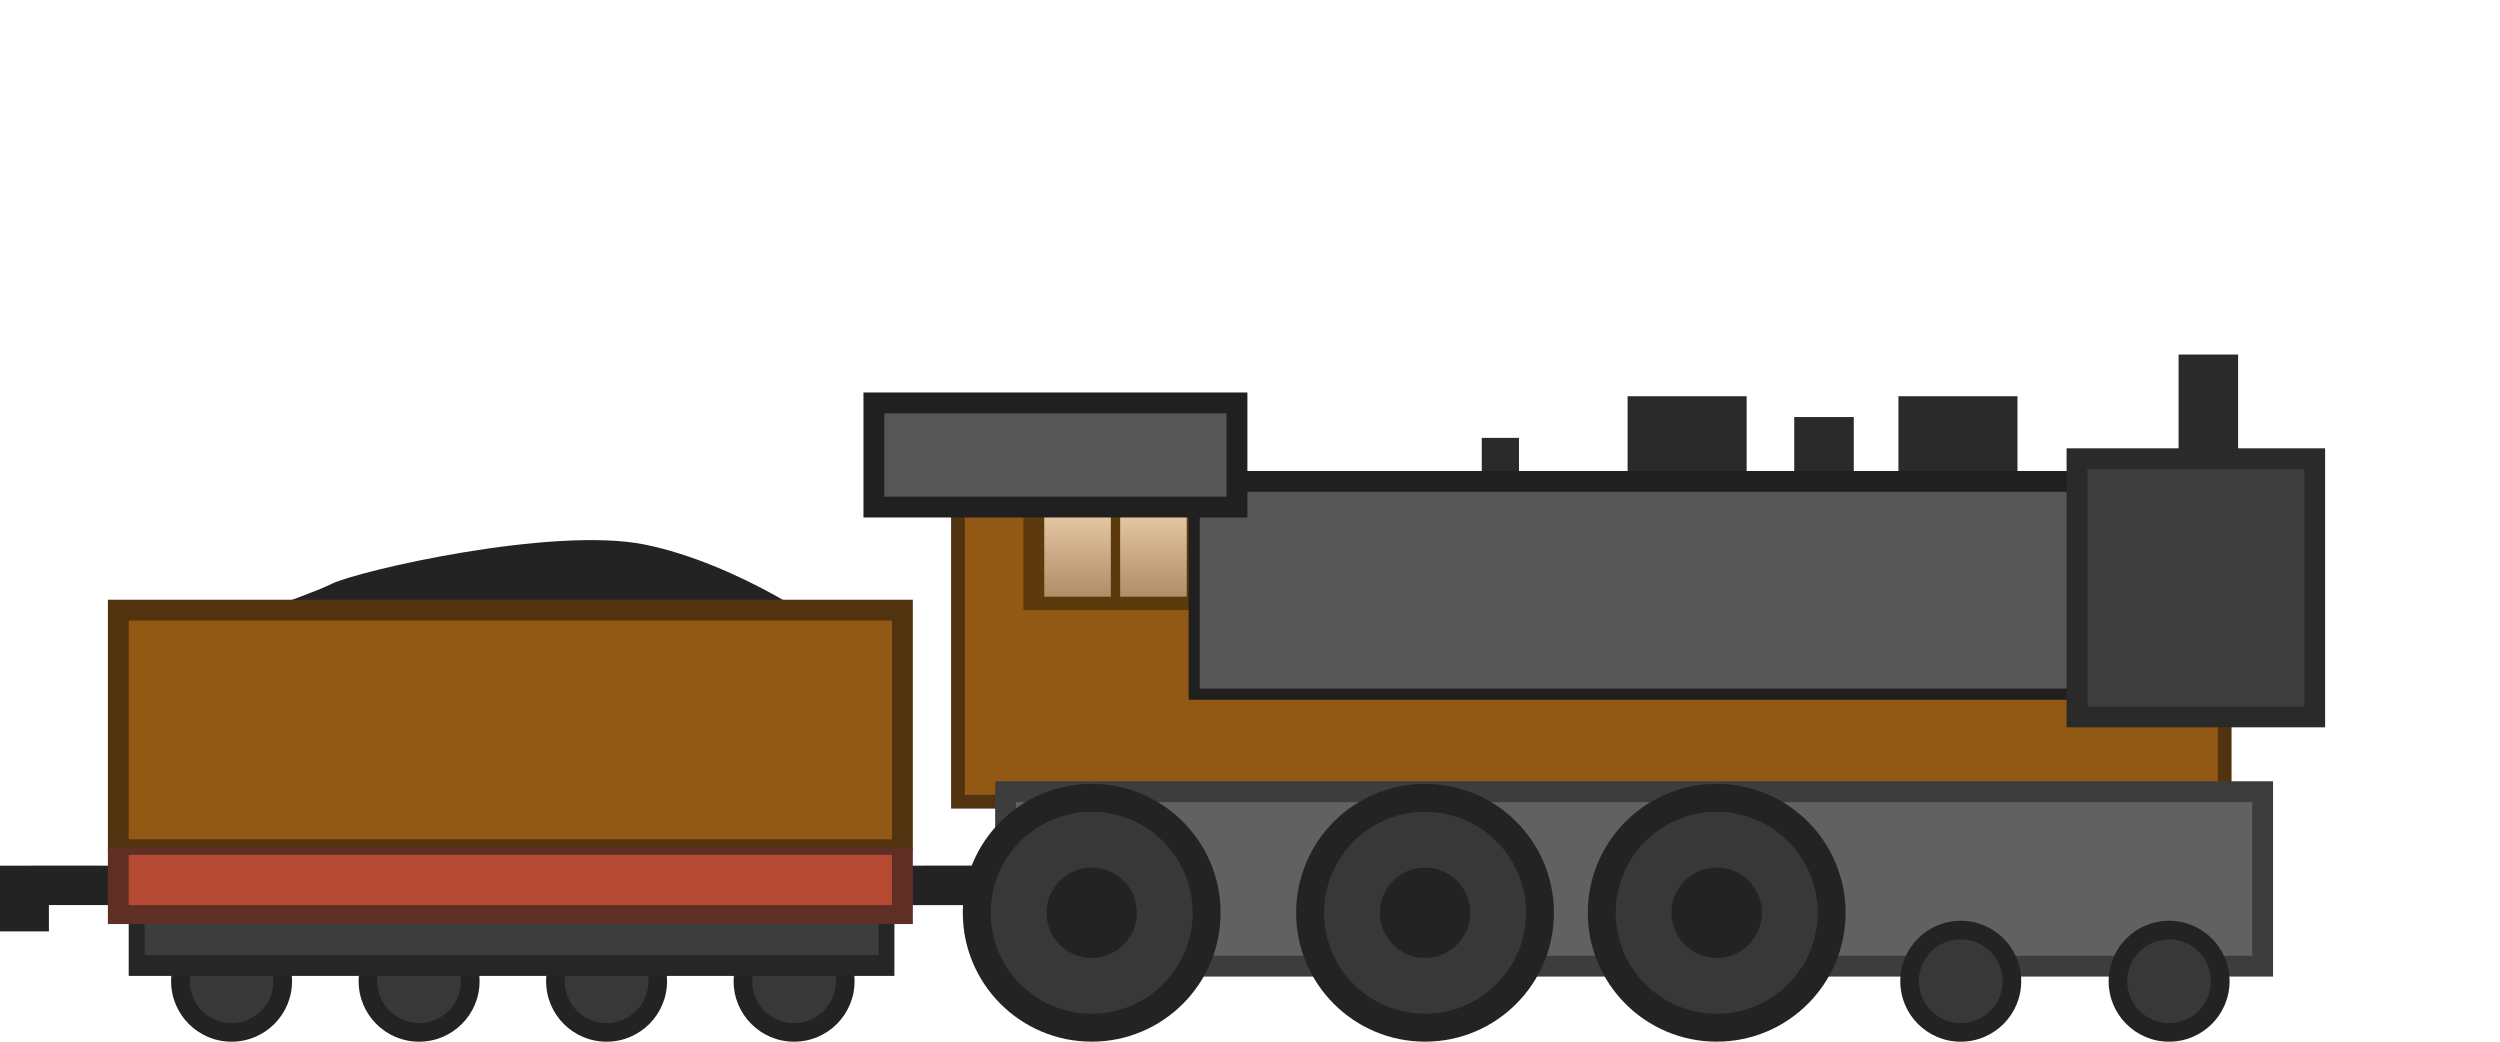
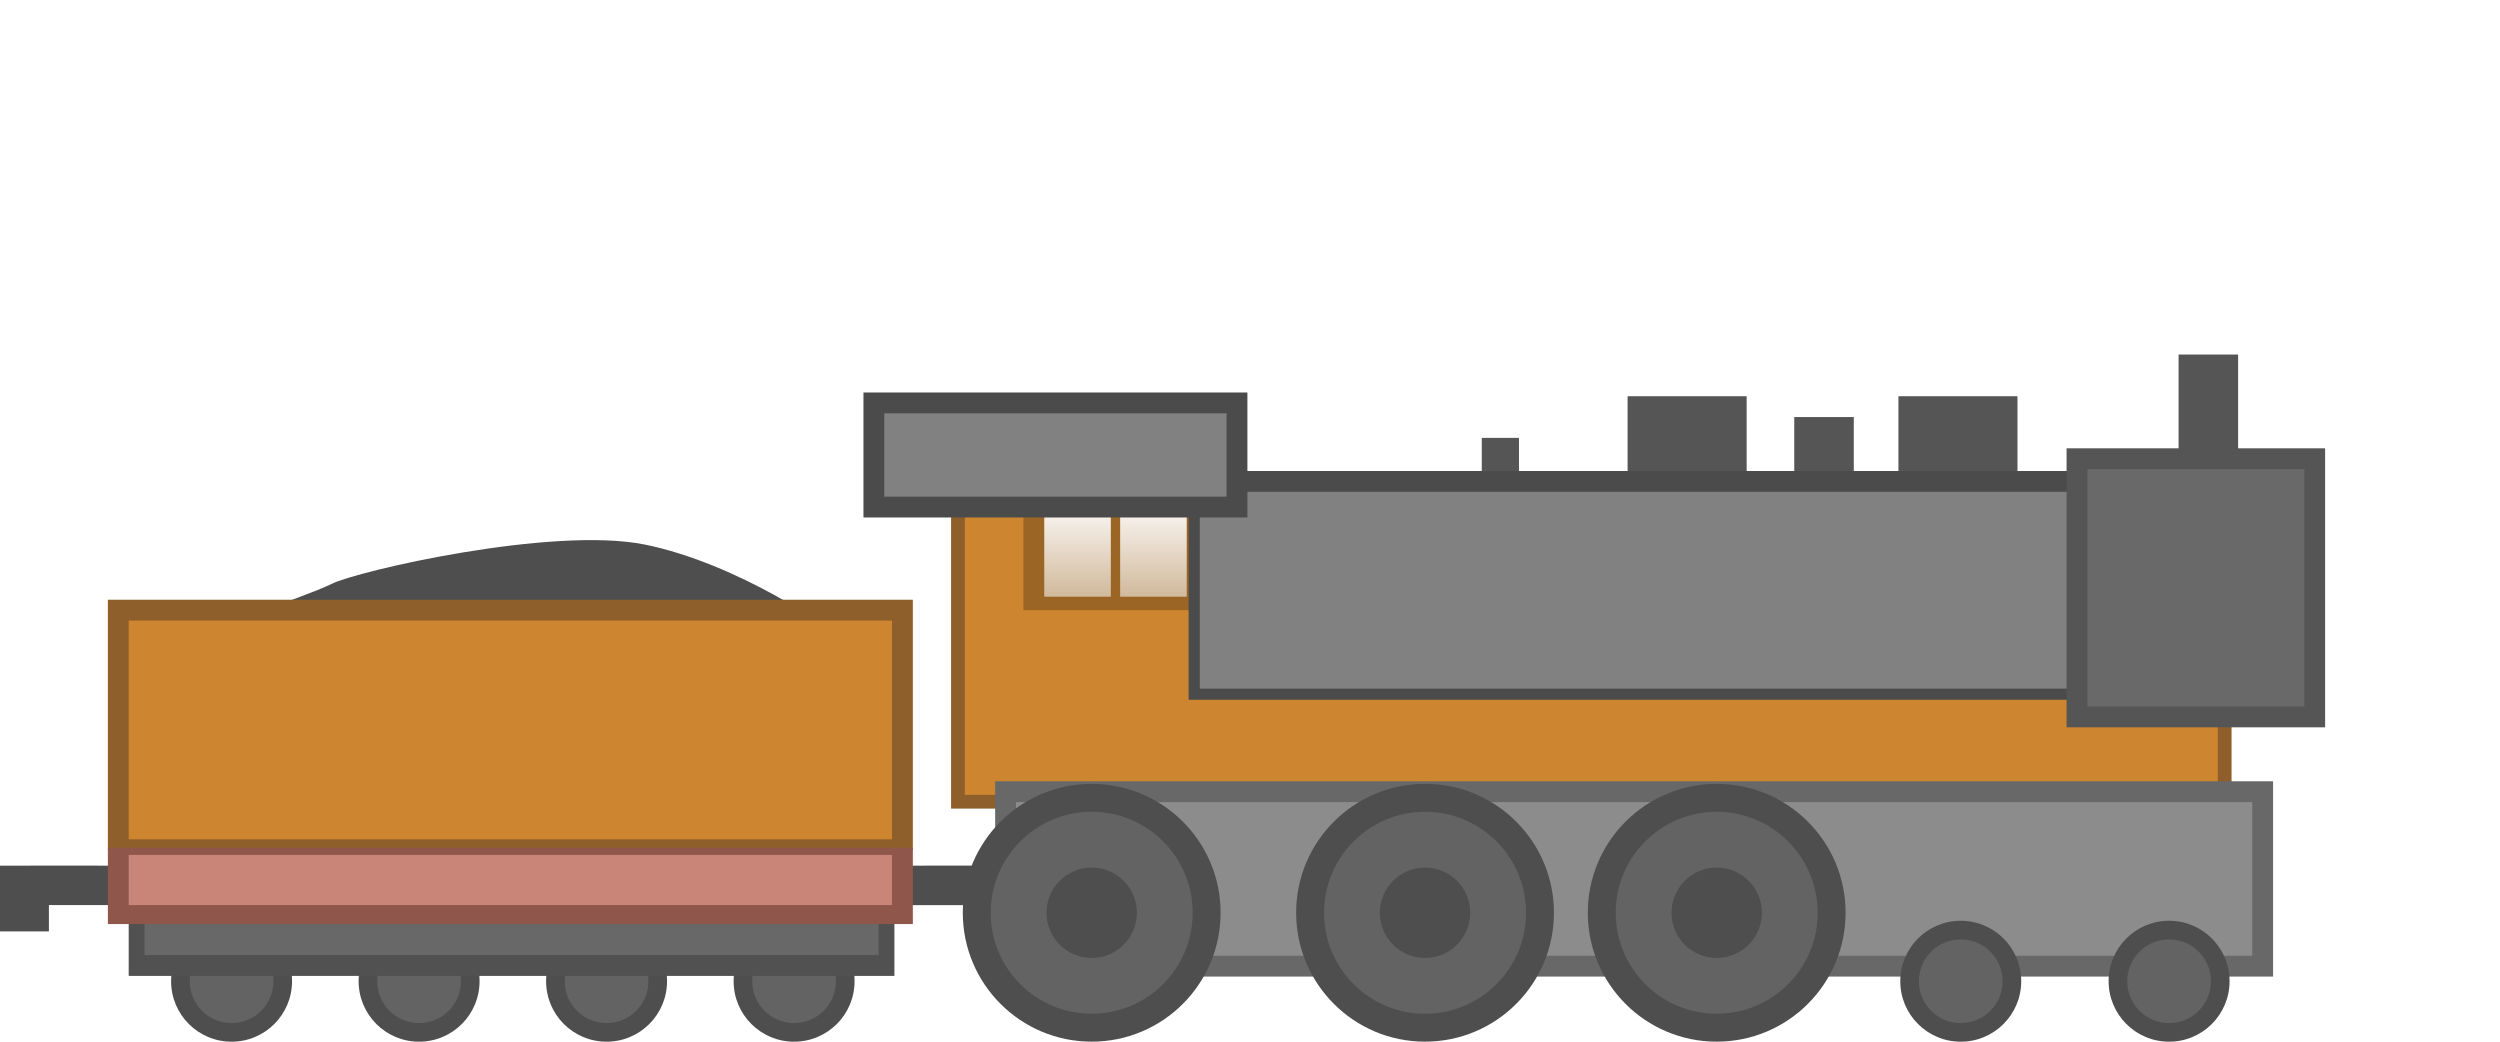
<svg xmlns="http://www.w3.org/2000/svg" xmlns:xlink="http://www.w3.org/1999/xlink" width="240" height="100" viewBox="0 0 63.5 26.458" version="1.1" id="svg8">
  <defs id="defs2">
    <linearGradient id="linearGradient1130">
-       <stop style="stop-color:#f3d5b2;stop-opacity:1;" offset="0" id="stop1126" />
-       <stop style="stop-color:#f3d5b2;stop-opacity:0.459" offset="1" id="stop1128" />
+       <stop id="stop1126" offset="0" style="stop-color:#fefdfd;stop-opacity:1;;opacity:1" />
+       <stop id="stop1128" offset="1" style="stop-color:#fefdfd;stop-opacity:0.459;opacity:1" />
    </linearGradient>
-     <linearGradient xlink:href="#linearGradient1130" id="linearGradient1132" x1="26.6" y1="12.568" x2="26.6" y2="15.639" gradientUnits="userSpaceOnUse" gradientTransform="translate(0.5291666)" />
-     <linearGradient xlink:href="#linearGradient1130" id="linearGradient1132-2" x1="26.6" y1="12.568" x2="26.6" y2="15.639" gradientUnits="userSpaceOnUse" gradientTransform="translate(2.456845)" />
+     <linearGradient gradientTransform="translate(0.5291666)" gradientUnits="userSpaceOnUse" y2="15.639" x2="26.6" y1="12.568" x1="26.6" id="linearGradient1132" xlink:href="#linearGradient1130" />
+     <linearGradient gradientTransform="translate(2.456845)" gradientUnits="userSpaceOnUse" y2="15.639" x2="26.6" y1="12.568" x1="26.6" id="linearGradient1132-2" xlink:href="#linearGradient1130" />
+     <linearGradient gradientTransform="translate(0.5291666)" gradientUnits="userSpaceOnUse" y2="15.639" x2="26.6" y1="12.568" x1="26.6" id="linearGradient1132-450" xlink:href="#linearGradient1130-638" />
+     <linearGradient id="linearGradient1130-638">
+       <stop id="stop870" offset="0" style="stop-color:#ffffff;stop-opacity:1;;opacity:1" />
+       <stop id="stop872" offset="1" style="stop-color:#ffffff;stop-opacity:0.459;opacity:1" />
+     </linearGradient>
+     <linearGradient gradientTransform="translate(2.456845)" gradientUnits="userSpaceOnUse" y2="15.639" x2="26.6" y1="12.568" x1="26.6" id="linearGradient1132-2-490" xlink:href="#linearGradient1130-93" />
+     <linearGradient id="linearGradient1130-93">
+       <stop id="stop876" offset="0" style="stop-color:#ffffff;stop-opacity:1;;opacity:1" />
+       <stop id="stop878" offset="1" style="stop-color:#ffffff;stop-opacity:0.459;opacity:1" />
+     </linearGradient>
  </defs>
  <g id="layer2">
-     <rect style="opacity:1;vector-effect:none;fill:#2a2a2a;fill-opacity:1;stroke:none;stroke-width:0.349;stroke-linecap:butt;stroke-linejoin:miter;stroke-miterlimit:4;stroke-dasharray:none;stroke-dashoffset:0;stroke-opacity:1" id="rect1214" width="3.024" height="3.26" x="41.341" y="10.064" />
-     <rect style="opacity:1;vector-effect:none;fill:#2a2a2a;fill-opacity:1;stroke:none;stroke-width:0.349;stroke-linecap:butt;stroke-linejoin:miter;stroke-miterlimit:4;stroke-dasharray:none;stroke-dashoffset:0;stroke-opacity:1" id="rect1214-2" width="3.024" height="3.26" x="48.22" y="10.064" />
-     <rect style="opacity:1;vector-effect:none;fill:#2a2a2a;fill-opacity:1;stroke:none;stroke-width:0.247;stroke-linecap:butt;stroke-linejoin:miter;stroke-miterlimit:4;stroke-dasharray:none;stroke-dashoffset:0;stroke-opacity:1" id="rect1214-2-2" width="1.512" height="3.26" x="45.574" y="10.593" />
-     <rect style="opacity:1;vector-effect:none;fill:#925915;fill-opacity:1;stroke:#523310;stroke-width:0.349;stroke-linecap:butt;stroke-linejoin:miter;stroke-miterlimit:4;stroke-dasharray:none;stroke-dashoffset:0;stroke-opacity:1" id="rect1112" width="32.175" height="8.174" x="24.332" y="12.19" ry="0" />
-     <rect style="opacity:1;vector-effect:none;fill:#2a2a2a;fill-opacity:1;stroke:none;stroke-width:0.195;stroke-linecap:butt;stroke-linejoin:miter;stroke-miterlimit:4;stroke-dasharray:none;stroke-dashoffset:0;stroke-opacity:1" id="rect1214-2-2-8" width="0.945" height="3.26" x="37.637" y="11.122" />
-     <rect style="opacity:1;vector-effect:none;fill:#3d3d3d;fill-opacity:1;stroke:none;stroke-width:0.349;stroke-linecap:butt;stroke-linejoin:miter;stroke-miterlimit:4;stroke-dasharray:none;stroke-dashoffset:0;stroke-opacity:1" id="rect1194" width="32.459" height="4.961" x="25.277" y="19.844" />
-     <path style="opacity:1;vector-effect:none;fill:#616161;fill-opacity:1;stroke:none;stroke-width:0.349;stroke-linecap:butt;stroke-linejoin:miter;stroke-miterlimit:4;stroke-dasharray:none;stroke-dashoffset:0;stroke-opacity:1" d="M 25.806,20.373 H 57.207 V 24.276 H 25.806 Z" id="rect1194-9" />
-     <path style="opacity:1;vector-effect:none;fill:#232323;fill-opacity:1;stroke:none;stroke-width:0.349;stroke-linecap:butt;stroke-linejoin:miter;stroke-miterlimit:4;stroke-dasharray:none;stroke-dashoffset:0;stroke-opacity:1" d="m 0,21.988 -0.047,1.669 H 1.242 v -0.668 h 2.026 V 21.988 c -1.109,-0.006 -2.165,0 -3.269,0 z" id="rect857" />
-     <path style="fill:#232323;stroke:none;stroke-width:0.265px;stroke-linecap:butt;stroke-linejoin:miter;stroke-opacity:1;fill-opacity:1" d="m 4.744,16.168 c 0,0 3.007,-1.002 3.675,-1.336 0.668,-0.334 5.613,-1.47 7.951,-1.002 2.339,0.468 4.944,2.205 4.944,2.472 0,0.267 -16.571,-0.134 -16.571,-0.134 z" id="path855" />
-     <rect style="opacity:1;vector-effect:none;fill:#523310;fill-opacity:1;stroke:none;stroke-width:0.349;stroke-linecap:butt;stroke-linejoin:miter;stroke-miterlimit:4;stroke-dasharray:none;stroke-dashoffset:0;stroke-opacity:1" id="rect819" width="20.446" height="6.348" x="2.74" y="15.233" />
-     <path style="opacity:1;vector-effect:none;fill:#925915;fill-opacity:1;stroke:none;stroke-width:0.349;stroke-linecap:butt;stroke-linejoin:miter;stroke-miterlimit:4;stroke-dasharray:none;stroke-dashoffset:0;stroke-opacity:1" d="M 3.269,15.762 H 22.656 v 5.557 H 3.269 Z" id="rect819-3" />
-     <circle style="opacity:1;vector-effect:none;fill:#232323;fill-opacity:1;stroke:none;stroke-width:0.349;stroke-linecap:butt;stroke-linejoin:miter;stroke-miterlimit:4;stroke-dasharray:none;stroke-dashoffset:0;stroke-opacity:1" id="path862-7-3" cx="20.17" cy="24.923" r="1.536" />
-     <circle style="opacity:1;vector-effect:none;fill:#383838;fill-opacity:1;stroke:none;stroke-width:0.242;stroke-linecap:butt;stroke-linejoin:miter;stroke-miterlimit:4;stroke-dasharray:none;stroke-dashoffset:0;stroke-opacity:1" id="path862-7-3-2" cx="20.17" cy="24.923" r="1.063" />
-     <circle style="opacity:1;vector-effect:none;fill:#232323;fill-opacity:1;stroke:none;stroke-width:0.349;stroke-linecap:butt;stroke-linejoin:miter;stroke-miterlimit:4;stroke-dasharray:none;stroke-dashoffset:0;stroke-opacity:1" id="path862-7" cx="10.645" cy="24.923" r="1.536" />
-     <circle style="opacity:1;vector-effect:none;fill:#383838;fill-opacity:1;stroke:none;stroke-width:0.242;stroke-linecap:butt;stroke-linejoin:miter;stroke-miterlimit:4;stroke-dasharray:none;stroke-dashoffset:0;stroke-opacity:1" id="path862-7-3-2-1" cx="10.645" cy="24.923" r="1.063" />
-     <circle style="opacity:1;vector-effect:none;fill:#232323;fill-opacity:1;stroke:none;stroke-width:0.349;stroke-linecap:butt;stroke-linejoin:miter;stroke-miterlimit:4;stroke-dasharray:none;stroke-dashoffset:0;stroke-opacity:1" id="path862-5" cx="15.407" cy="24.923" r="1.536" />
-     <circle style="opacity:1;vector-effect:none;fill:#383838;fill-opacity:1;stroke:none;stroke-width:0.242;stroke-linecap:butt;stroke-linejoin:miter;stroke-miterlimit:4;stroke-dasharray:none;stroke-dashoffset:0;stroke-opacity:1" id="path862-7-3-2-9" cx="15.407" cy="24.923" r="1.063" />
-     <circle style="opacity:1;vector-effect:none;fill:#232323;fill-opacity:1;stroke:none;stroke-width:0.349;stroke-linecap:butt;stroke-linejoin:miter;stroke-miterlimit:4;stroke-dasharray:none;stroke-dashoffset:0;stroke-opacity:1" id="path862" cx="5.882" cy="24.923" r="1.536" />
-     <circle style="opacity:1;vector-effect:none;fill:#383838;fill-opacity:1;stroke:none;stroke-width:0.242;stroke-linecap:butt;stroke-linejoin:miter;stroke-miterlimit:4;stroke-dasharray:none;stroke-dashoffset:0;stroke-opacity:1" id="path862-7-3-2-9-2" cx="5.882" cy="24.923" r="1.063" />
-     <path style="opacity:1;vector-effect:none;fill:#232323;fill-opacity:1;stroke:none;stroke-width:0.349;stroke-linecap:butt;stroke-linejoin:miter;stroke-miterlimit:4;stroke-dasharray:none;stroke-dashoffset:0;stroke-opacity:1" d="m 25.976,21.988 0.047,0.611 h -1.289 v 0.391 H 22.707 V 21.988 c 1.109,-0.006 2.165,0 3.269,0 z" id="rect857-7" />
-     <rect style="opacity:1;vector-effect:none;fill:#262626;fill-opacity:1;stroke:none;stroke-width:0.349;stroke-linecap:butt;stroke-linejoin:miter;stroke-miterlimit:4;stroke-dasharray:none;stroke-dashoffset:0;stroke-opacity:1" id="rect916" width="19.449" height="1.799" x="3.269" y="22.989" ry="0" />
-     <rect style="opacity:1;vector-effect:none;fill:#3d3d3d;fill-opacity:1;stroke:none;stroke-width:0.342;stroke-linecap:butt;stroke-linejoin:miter;stroke-miterlimit:4;stroke-dasharray:none;stroke-dashoffset:0;stroke-opacity:1" id="rect916-6" width="18.647" height="1.799" x="3.67" y="22.46" ry="0" />
-     <rect style="opacity:1;vector-effect:none;fill:#5f2e25;fill-opacity:1;stroke:none;stroke-width:0.349;stroke-linecap:butt;stroke-linejoin:miter;stroke-miterlimit:4;stroke-dasharray:none;stroke-dashoffset:0;stroke-opacity:1" id="rect837" width="20.446" height="1.938" x="2.74" y="21.533" />
-     <path style="opacity:1;vector-effect:none;fill:#b74a33;fill-opacity:1;stroke:none;stroke-width:0.349;stroke-linecap:butt;stroke-linejoin:miter;stroke-miterlimit:4;stroke-dasharray:none;stroke-dashoffset:0;stroke-opacity:1" d="M 3.269,21.714 H 22.656 v 1.275 H 3.269 Z" id="rect837-6" />
-     <rect style="opacity:1;vector-effect:none;fill:#5d390e;fill-opacity:1;stroke:none;stroke-width:0.349;stroke-linecap:butt;stroke-linejoin:miter;stroke-miterlimit:4;stroke-dasharray:none;stroke-dashoffset:0;stroke-opacity:1" id="rect1114" width="4.536" height="3.166" x="25.995" y="12.331" />
-     <circle style="opacity:1;vector-effect:none;fill:#232323;fill-opacity:1;stroke:none;stroke-width:0.349;stroke-linecap:butt;stroke-linejoin:miter;stroke-miterlimit:4;stroke-dasharray:none;stroke-dashoffset:0;stroke-opacity:1" id="path996" cx="27.729" cy="23.184" r="3.274" />
-     <circle style="opacity:1;vector-effect:none;fill:#383838;fill-opacity:1;stroke:none;stroke-width:0.274;stroke-linecap:butt;stroke-linejoin:miter;stroke-miterlimit:4;stroke-dasharray:none;stroke-dashoffset:0;stroke-opacity:1" id="path996-0" cx="27.729" cy="23.184" r="2.565" />
-     <circle style="opacity:1;vector-effect:none;fill:#232323;fill-opacity:1;stroke:none;stroke-width:0.122;stroke-linecap:butt;stroke-linejoin:miter;stroke-miterlimit:4;stroke-dasharray:none;stroke-dashoffset:0;stroke-opacity:1" id="path996-0-9" cx="27.729" cy="23.184" r="1.148" />
-     <circle style="opacity:1;vector-effect:none;fill:#232323;fill-opacity:1;stroke:none;stroke-width:0.349;stroke-linecap:butt;stroke-linejoin:miter;stroke-miterlimit:4;stroke-dasharray:none;stroke-dashoffset:0;stroke-opacity:1" id="path996-3" cx="36.196" cy="23.184" r="3.274" />
-     <circle style="opacity:1;vector-effect:none;fill:#383838;fill-opacity:1;stroke:none;stroke-width:0.274;stroke-linecap:butt;stroke-linejoin:miter;stroke-miterlimit:4;stroke-dasharray:none;stroke-dashoffset:0;stroke-opacity:1" id="path996-0-6" cx="36.196" cy="23.184" r="2.565" />
-     <circle style="opacity:1;vector-effect:none;fill:#232323;fill-opacity:1;stroke:none;stroke-width:0.122;stroke-linecap:butt;stroke-linejoin:miter;stroke-miterlimit:4;stroke-dasharray:none;stroke-dashoffset:0;stroke-opacity:1" id="path996-0-9-0" cx="36.196" cy="23.184" r="1.148" />
-     <circle style="opacity:1;vector-effect:none;fill:#232323;fill-opacity:1;stroke:none;stroke-width:0.349;stroke-linecap:butt;stroke-linejoin:miter;stroke-miterlimit:4;stroke-dasharray:none;stroke-dashoffset:0;stroke-opacity:1" id="path996-3-6" cx="43.604" cy="23.184" r="3.274" />
-     <circle style="opacity:1;vector-effect:none;fill:#383838;fill-opacity:1;stroke:none;stroke-width:0.274;stroke-linecap:butt;stroke-linejoin:miter;stroke-miterlimit:4;stroke-dasharray:none;stroke-dashoffset:0;stroke-opacity:1" id="path996-0-6-2" cx="43.604" cy="23.184" r="2.565" />
-     <circle style="opacity:1;vector-effect:none;fill:#232323;fill-opacity:1;stroke:none;stroke-width:0.122;stroke-linecap:butt;stroke-linejoin:miter;stroke-miterlimit:4;stroke-dasharray:none;stroke-dashoffset:0;stroke-opacity:1" id="path996-0-9-0-6" cx="43.604" cy="23.184" r="1.148" />
-     <circle style="opacity:1;vector-effect:none;fill:#232323;fill-opacity:1;stroke:none;stroke-width:0.349;stroke-linecap:butt;stroke-linejoin:miter;stroke-miterlimit:4;stroke-dasharray:none;stroke-dashoffset:0;stroke-opacity:1" id="path862-7-3-1" cx="49.803" cy="24.923" r="1.536" />
-     <circle style="opacity:1;vector-effect:none;fill:#383838;fill-opacity:1;stroke:none;stroke-width:0.242;stroke-linecap:butt;stroke-linejoin:miter;stroke-miterlimit:4;stroke-dasharray:none;stroke-dashoffset:0;stroke-opacity:1" id="path862-7-3-2-8" cx="49.803" cy="24.923" r="1.063" />
-     <circle style="opacity:1;vector-effect:none;fill:#232323;fill-opacity:1;stroke:none;stroke-width:0.349;stroke-linecap:butt;stroke-linejoin:miter;stroke-miterlimit:4;stroke-dasharray:none;stroke-dashoffset:0;stroke-opacity:1" id="path862-7-3-1-7" cx="55.095" cy="24.923" r="1.536" />
-     <circle style="opacity:1;vector-effect:none;fill:#383838;fill-opacity:1;stroke:none;stroke-width:0.242;stroke-linecap:butt;stroke-linejoin:miter;stroke-miterlimit:4;stroke-dasharray:none;stroke-dashoffset:0;stroke-opacity:1" id="path862-7-3-2-8-9" cx="55.095" cy="24.923" r="1.063" />
-     <path style="opacity:1;vector-effect:none;fill:url(#linearGradient1132);fill-opacity:1;stroke:none;stroke-width:0.349;stroke-linecap:butt;stroke-linejoin:miter;stroke-miterlimit:4;stroke-dasharray:none;stroke-dashoffset:0;stroke-opacity:1" d="m 26.524,12.709 h 1.691 v 2.447 h -1.691 z" id="rect1116" />
-     <path style="opacity:1;vector-effect:none;fill:url(#linearGradient1132-2);fill-opacity:1;stroke:none;stroke-width:0.349;stroke-linecap:butt;stroke-linejoin:miter;stroke-miterlimit:4;stroke-dasharray:none;stroke-dashoffset:0;stroke-opacity:1" d="m 28.452,12.709 h 1.691 v 2.447 h -1.691 z" id="rect1116-3" />
-     <rect style="opacity:1;vector-effect:none;fill:#202020;fill-opacity:1;stroke:none;stroke-width:0.347;stroke-linecap:butt;stroke-linejoin:miter;stroke-miterlimit:4;stroke-dasharray:none;stroke-dashoffset:0;stroke-opacity:1" id="rect1159" width="26.695" height="5.811" x="30.191" y="11.963" />
-     <path style="opacity:1;vector-effect:none;fill:#565656;fill-opacity:1;stroke:none;stroke-width:0.347;stroke-linecap:butt;stroke-linejoin:miter;stroke-miterlimit:4;stroke-dasharray:none;stroke-dashoffset:0;stroke-opacity:1" d="m 30.474,12.492 h 25.882 v 4.999 H 30.474 Z" id="rect1159-7" />
-     <rect style="opacity:1;vector-effect:none;fill:#2a2a2a;fill-opacity:1;stroke:none;stroke-width:0.349;stroke-linecap:butt;stroke-linejoin:miter;stroke-miterlimit:4;stroke-dasharray:none;stroke-dashoffset:0;stroke-opacity:1" id="rect1212" width="6.567" height="7.087" x="52.491" y="11.387" />
-     <path style="opacity:1;vector-effect:none;fill:#202020;fill-opacity:1;stroke:none;stroke-width:0.349;stroke-linecap:butt;stroke-linejoin:miter;stroke-miterlimit:4;stroke-dasharray:none;stroke-dashoffset:0;stroke-opacity:1" d="m 21.932,9.969 h 9.752 V 13.144 H 21.932 Z" id="rect1110-5" />
-     <path style="opacity:1;vector-effect:none;fill:#565656;fill-opacity:1;stroke:none;stroke-width:0.349;stroke-linecap:butt;stroke-linejoin:miter;stroke-miterlimit:4;stroke-dasharray:none;stroke-dashoffset:0;stroke-opacity:1" d="m 22.461,10.498 h 8.693 v 2.117 h -8.693 z" id="rect1110" />
-     <rect style="opacity:1;vector-effect:none;fill:#2a2a2a;fill-opacity:1;stroke:none;stroke-width:0.247;stroke-linecap:butt;stroke-linejoin:miter;stroke-miterlimit:4;stroke-dasharray:none;stroke-dashoffset:0;stroke-opacity:1" id="rect1214-2-2-9" width="1.512" height="3.26" x="55.336" y="9.005" />
-     <path style="opacity:1;vector-effect:none;fill:#3e3e3e;fill-opacity:1;stroke:none;stroke-width:0.349;stroke-linecap:butt;stroke-linejoin:miter;stroke-miterlimit:4;stroke-dasharray:none;stroke-dashoffset:0;stroke-opacity:1" d="m 53.021,11.916 h 5.509 v 6.029 h -5.509 z" id="rect1212-6" />
+     <rect y="10.064" x="41.341" height="3.26" width="3.024" id="rect1214" style="opacity:1;vector-effect:none;fill:#555555;fill-opacity:1;stroke:none;stroke-width:0.349;stroke-linecap:butt;stroke-linejoin:miter;stroke-miterlimit:4;stroke-dasharray:none;stroke-dashoffset:0;stroke-opacity:1" />
+     <rect y="10.064" x="48.22" height="3.26" width="3.024" id="rect1214-2" style="opacity:1;vector-effect:none;fill:#555555;fill-opacity:1;stroke:none;stroke-width:0.349;stroke-linecap:butt;stroke-linejoin:miter;stroke-miterlimit:4;stroke-dasharray:none;stroke-dashoffset:0;stroke-opacity:1" />
+     <rect y="10.593" x="45.574" height="3.26" width="1.512" id="rect1214-2-2" style="opacity:1;vector-effect:none;fill:#555555;fill-opacity:1;stroke:none;stroke-width:0.247;stroke-linecap:butt;stroke-linejoin:miter;stroke-miterlimit:4;stroke-dasharray:none;stroke-dashoffset:0;stroke-opacity:1" />
+     <rect ry="0" y="12.19" x="24.332" height="8.174" width="32.175" id="rect1112" style="opacity:1;vector-effect:none;fill:#cd8530;fill-opacity:1;stroke:#8e5f2a;stroke-width:0.349;stroke-linecap:butt;stroke-linejoin:miter;stroke-miterlimit:4;stroke-dasharray:none;stroke-dashoffset:0;stroke-opacity:1" />
+     <rect y="11.122" x="37.637" height="3.26" width="0.945" id="rect1214-2-2-8" style="opacity:1;vector-effect:none;fill:#555555;fill-opacity:1;stroke:none;stroke-width:0.195;stroke-linecap:butt;stroke-linejoin:miter;stroke-miterlimit:4;stroke-dasharray:none;stroke-dashoffset:0;stroke-opacity:1" />
+     <rect y="19.844" x="25.277" height="4.961" width="32.459" id="rect1194" style="opacity:1;vector-effect:none;fill:#686868;fill-opacity:1;stroke:none;stroke-width:0.349;stroke-linecap:butt;stroke-linejoin:miter;stroke-miterlimit:4;stroke-dasharray:none;stroke-dashoffset:0;stroke-opacity:1" />
+     <path id="rect1194-9" d="M 25.806,20.373 H 57.207 V 24.276 H 25.806 Z" style="opacity:1;vector-effect:none;fill:#8c8c8c;fill-opacity:1;stroke:none;stroke-width:0.349;stroke-linecap:butt;stroke-linejoin:miter;stroke-miterlimit:4;stroke-dasharray:none;stroke-dashoffset:0;stroke-opacity:1" />
+     <path id="rect857" d="m 0,21.988 -0.047,1.669 H 1.242 v -0.668 h 2.026 V 21.988 c -1.109,-0.006 -2.165,0 -3.269,0 z" style="opacity:1;vector-effect:none;fill:#4e4e4e;fill-opacity:1;stroke:none;stroke-width:0.349;stroke-linecap:butt;stroke-linejoin:miter;stroke-miterlimit:4;stroke-dasharray:none;stroke-dashoffset:0;stroke-opacity:1" />
+     <path id="path855" d="m 4.744,16.168 c 0,0 3.007,-1.002 3.675,-1.336 0.668,-0.334 5.613,-1.47 7.951,-1.002 2.339,0.468 4.944,2.205 4.944,2.472 0,0.267 -16.571,-0.134 -16.571,-0.134 z" style="fill:#4e4e4e;stroke:none;stroke-width:0.265px;stroke-linecap:butt;stroke-linejoin:miter;stroke-opacity:1;fill-opacity:1;opacity:1" />
+     <rect y="15.233" x="2.74" height="6.348" width="20.446" id="rect819" style="opacity:1;vector-effect:none;fill:#8e5f2a;fill-opacity:1;stroke:none;stroke-width:0.349;stroke-linecap:butt;stroke-linejoin:miter;stroke-miterlimit:4;stroke-dasharray:none;stroke-dashoffset:0;stroke-opacity:1" />
+     <path id="rect819-3" d="M 3.269,15.762 H 22.656 v 5.557 H 3.269 Z" style="opacity:1;vector-effect:none;fill:#cd8530;fill-opacity:1;stroke:none;stroke-width:0.349;stroke-linecap:butt;stroke-linejoin:miter;stroke-miterlimit:4;stroke-dasharray:none;stroke-dashoffset:0;stroke-opacity:1" />
+     <circle r="1.536" cy="24.923" cx="20.17" id="path862-7-3" style="opacity:1;vector-effect:none;fill:#4e4e4e;fill-opacity:1;stroke:none;stroke-width:0.349;stroke-linecap:butt;stroke-linejoin:miter;stroke-miterlimit:4;stroke-dasharray:none;stroke-dashoffset:0;stroke-opacity:1" />
+     <circle r="1.063" cy="24.923" cx="20.17" id="path862-7-3-2" style="opacity:1;vector-effect:none;fill:#636363;fill-opacity:1;stroke:none;stroke-width:0.242;stroke-linecap:butt;stroke-linejoin:miter;stroke-miterlimit:4;stroke-dasharray:none;stroke-dashoffset:0;stroke-opacity:1" />
+     <circle r="1.536" cy="24.923" cx="10.645" id="path862-7" style="opacity:1;vector-effect:none;fill:#4e4e4e;fill-opacity:1;stroke:none;stroke-width:0.349;stroke-linecap:butt;stroke-linejoin:miter;stroke-miterlimit:4;stroke-dasharray:none;stroke-dashoffset:0;stroke-opacity:1" />
+     <circle r="1.063" cy="24.923" cx="10.645" id="path862-7-3-2-1" style="opacity:1;vector-effect:none;fill:#636363;fill-opacity:1;stroke:none;stroke-width:0.242;stroke-linecap:butt;stroke-linejoin:miter;stroke-miterlimit:4;stroke-dasharray:none;stroke-dashoffset:0;stroke-opacity:1" />
+     <circle r="1.536" cy="24.923" cx="15.407" id="path862-5" style="opacity:1;vector-effect:none;fill:#4e4e4e;fill-opacity:1;stroke:none;stroke-width:0.349;stroke-linecap:butt;stroke-linejoin:miter;stroke-miterlimit:4;stroke-dasharray:none;stroke-dashoffset:0;stroke-opacity:1" />
+     <circle r="1.063" cy="24.923" cx="15.407" id="path862-7-3-2-9" style="opacity:1;vector-effect:none;fill:#636363;fill-opacity:1;stroke:none;stroke-width:0.242;stroke-linecap:butt;stroke-linejoin:miter;stroke-miterlimit:4;stroke-dasharray:none;stroke-dashoffset:0;stroke-opacity:1" />
+     <circle r="1.536" cy="24.923" cx="5.882" id="path862" style="opacity:1;vector-effect:none;fill:#4e4e4e;fill-opacity:1;stroke:none;stroke-width:0.349;stroke-linecap:butt;stroke-linejoin:miter;stroke-miterlimit:4;stroke-dasharray:none;stroke-dashoffset:0;stroke-opacity:1" />
+     <circle r="1.063" cy="24.923" cx="5.882" id="path862-7-3-2-9-2" style="opacity:1;vector-effect:none;fill:#636363;fill-opacity:1;stroke:none;stroke-width:0.242;stroke-linecap:butt;stroke-linejoin:miter;stroke-miterlimit:4;stroke-dasharray:none;stroke-dashoffset:0;stroke-opacity:1" />
+     <path id="rect857-7" d="m 25.976,21.988 0.047,0.611 h -1.289 v 0.391 H 22.707 V 21.988 c 1.109,-0.006 2.165,0 3.269,0 z" style="opacity:1;vector-effect:none;fill:#4e4e4e;fill-opacity:1;stroke:none;stroke-width:0.349;stroke-linecap:butt;stroke-linejoin:miter;stroke-miterlimit:4;stroke-dasharray:none;stroke-dashoffset:0;stroke-opacity:1" />
+     <rect ry="0" y="22.989" x="3.269" height="1.799" width="19.449" id="rect916" style="opacity:1;vector-effect:none;fill:#515151;fill-opacity:1;stroke:none;stroke-width:0.349;stroke-linecap:butt;stroke-linejoin:miter;stroke-miterlimit:4;stroke-dasharray:none;stroke-dashoffset:0;stroke-opacity:1" />
+     <rect ry="0" y="22.46" x="3.67" height="1.799" width="18.647" id="rect916-6" style="opacity:1;vector-effect:none;fill:#686868;fill-opacity:1;stroke:none;stroke-width:0.342;stroke-linecap:butt;stroke-linejoin:miter;stroke-miterlimit:4;stroke-dasharray:none;stroke-dashoffset:0;stroke-opacity:1" />
+     <rect y="21.533" x="2.74" height="1.938" width="20.446" id="rect837" style="opacity:1;vector-effect:none;fill:#8f564b;fill-opacity:1;stroke:none;stroke-width:0.349;stroke-linecap:butt;stroke-linejoin:miter;stroke-miterlimit:4;stroke-dasharray:none;stroke-dashoffset:0;stroke-opacity:1" />
+     <path id="rect837-6" d="M 3.269,21.714 H 22.656 v 1.275 H 3.269 Z" style="opacity:1;vector-effect:none;fill:#c98577;fill-opacity:1;stroke:none;stroke-width:0.349;stroke-linecap:butt;stroke-linejoin:miter;stroke-miterlimit:4;stroke-dasharray:none;stroke-dashoffset:0;stroke-opacity:1" />
+     <rect y="12.331" x="25.995" height="3.166" width="4.536" id="rect1114" style="opacity:1;vector-effect:none;fill:#9b6625;fill-opacity:1;stroke:none;stroke-width:0.349;stroke-linecap:butt;stroke-linejoin:miter;stroke-miterlimit:4;stroke-dasharray:none;stroke-dashoffset:0;stroke-opacity:1" />
+     <circle r="3.274" cy="23.184" cx="27.729" id="path996" style="opacity:1;vector-effect:none;fill:#4e4e4e;fill-opacity:1;stroke:none;stroke-width:0.349;stroke-linecap:butt;stroke-linejoin:miter;stroke-miterlimit:4;stroke-dasharray:none;stroke-dashoffset:0;stroke-opacity:1" />
+     <circle r="2.565" cy="23.184" cx="27.729" id="path996-0" style="opacity:1;vector-effect:none;fill:#636363;fill-opacity:1;stroke:none;stroke-width:0.274;stroke-linecap:butt;stroke-linejoin:miter;stroke-miterlimit:4;stroke-dasharray:none;stroke-dashoffset:0;stroke-opacity:1" />
+     <circle r="1.148" cy="23.184" cx="27.729" id="path996-0-9" style="opacity:1;vector-effect:none;fill:#4e4e4e;fill-opacity:1;stroke:none;stroke-width:0.122;stroke-linecap:butt;stroke-linejoin:miter;stroke-miterlimit:4;stroke-dasharray:none;stroke-dashoffset:0;stroke-opacity:1" />
+     <circle r="3.274" cy="23.184" cx="36.196" id="path996-3" style="opacity:1;vector-effect:none;fill:#4e4e4e;fill-opacity:1;stroke:none;stroke-width:0.349;stroke-linecap:butt;stroke-linejoin:miter;stroke-miterlimit:4;stroke-dasharray:none;stroke-dashoffset:0;stroke-opacity:1" />
+     <circle r="2.565" cy="23.184" cx="36.196" id="path996-0-6" style="opacity:1;vector-effect:none;fill:#636363;fill-opacity:1;stroke:none;stroke-width:0.274;stroke-linecap:butt;stroke-linejoin:miter;stroke-miterlimit:4;stroke-dasharray:none;stroke-dashoffset:0;stroke-opacity:1" />
+     <circle r="1.148" cy="23.184" cx="36.196" id="path996-0-9-0" style="opacity:1;vector-effect:none;fill:#4e4e4e;fill-opacity:1;stroke:none;stroke-width:0.122;stroke-linecap:butt;stroke-linejoin:miter;stroke-miterlimit:4;stroke-dasharray:none;stroke-dashoffset:0;stroke-opacity:1" />
+     <circle r="3.274" cy="23.184" cx="43.604" id="path996-3-6" style="opacity:1;vector-effect:none;fill:#4e4e4e;fill-opacity:1;stroke:none;stroke-width:0.349;stroke-linecap:butt;stroke-linejoin:miter;stroke-miterlimit:4;stroke-dasharray:none;stroke-dashoffset:0;stroke-opacity:1" />
+     <circle r="2.565" cy="23.184" cx="43.604" id="path996-0-6-2" style="opacity:1;vector-effect:none;fill:#636363;fill-opacity:1;stroke:none;stroke-width:0.274;stroke-linecap:butt;stroke-linejoin:miter;stroke-miterlimit:4;stroke-dasharray:none;stroke-dashoffset:0;stroke-opacity:1" />
+     <circle r="1.148" cy="23.184" cx="43.604" id="path996-0-9-0-6" style="opacity:1;vector-effect:none;fill:#4e4e4e;fill-opacity:1;stroke:none;stroke-width:0.122;stroke-linecap:butt;stroke-linejoin:miter;stroke-miterlimit:4;stroke-dasharray:none;stroke-dashoffset:0;stroke-opacity:1" />
+     <circle r="1.536" cy="24.923" cx="49.803" id="path862-7-3-1" style="opacity:1;vector-effect:none;fill:#4e4e4e;fill-opacity:1;stroke:none;stroke-width:0.349;stroke-linecap:butt;stroke-linejoin:miter;stroke-miterlimit:4;stroke-dasharray:none;stroke-dashoffset:0;stroke-opacity:1" />
+     <circle r="1.063" cy="24.923" cx="49.803" id="path862-7-3-2-8" style="opacity:1;vector-effect:none;fill:#636363;fill-opacity:1;stroke:none;stroke-width:0.242;stroke-linecap:butt;stroke-linejoin:miter;stroke-miterlimit:4;stroke-dasharray:none;stroke-dashoffset:0;stroke-opacity:1" />
+     <circle r="1.536" cy="24.923" cx="55.095" id="path862-7-3-1-7" style="opacity:1;vector-effect:none;fill:#4e4e4e;fill-opacity:1;stroke:none;stroke-width:0.349;stroke-linecap:butt;stroke-linejoin:miter;stroke-miterlimit:4;stroke-dasharray:none;stroke-dashoffset:0;stroke-opacity:1" />
+     <circle r="1.063" cy="24.923" cx="55.095" id="path862-7-3-2-8-9" style="opacity:1;vector-effect:none;fill:#636363;fill-opacity:1;stroke:none;stroke-width:0.242;stroke-linecap:butt;stroke-linejoin:miter;stroke-miterlimit:4;stroke-dasharray:none;stroke-dashoffset:0;stroke-opacity:1" />
+     <path id="rect1116" d="m 26.524,12.709 h 1.691 v 2.447 h -1.691 z" style="opacity:1;vector-effect:none;fill:url(#linearGradient1132-450);fill-opacity:1;stroke:none;stroke-width:0.349;stroke-linecap:butt;stroke-linejoin:miter;stroke-miterlimit:4;stroke-dasharray:none;stroke-dashoffset:0;stroke-opacity:1" />
+     <path id="rect1116-3" d="m 28.452,12.709 h 1.691 v 2.447 h -1.691 z" style="opacity:1;vector-effect:none;fill:url(#linearGradient1132-2-490);fill-opacity:1;stroke:none;stroke-width:0.349;stroke-linecap:butt;stroke-linejoin:miter;stroke-miterlimit:4;stroke-dasharray:none;stroke-dashoffset:0;stroke-opacity:1" />
+     <rect y="11.963" x="30.191" height="5.811" width="26.695" id="rect1159" style="opacity:1;vector-effect:none;fill:#4b4b4b;fill-opacity:1;stroke:none;stroke-width:0.347;stroke-linecap:butt;stroke-linejoin:miter;stroke-miterlimit:4;stroke-dasharray:none;stroke-dashoffset:0;stroke-opacity:1" />
+     <path id="rect1159-7" d="m 30.474,12.492 h 25.882 v 4.999 H 30.474 Z" style="opacity:1;vector-effect:none;fill:#818181;fill-opacity:1;stroke:none;stroke-width:0.347;stroke-linecap:butt;stroke-linejoin:miter;stroke-miterlimit:4;stroke-dasharray:none;stroke-dashoffset:0;stroke-opacity:1" />
+     <rect y="11.387" x="52.491" height="7.087" width="6.567" id="rect1212" style="opacity:1;vector-effect:none;fill:#555555;fill-opacity:1;stroke:none;stroke-width:0.349;stroke-linecap:butt;stroke-linejoin:miter;stroke-miterlimit:4;stroke-dasharray:none;stroke-dashoffset:0;stroke-opacity:1" />
+     <path id="rect1110-5" d="m 21.932,9.969 h 9.752 V 13.144 H 21.932 Z" style="opacity:1;vector-effect:none;fill:#4b4b4b;fill-opacity:1;stroke:none;stroke-width:0.349;stroke-linecap:butt;stroke-linejoin:miter;stroke-miterlimit:4;stroke-dasharray:none;stroke-dashoffset:0;stroke-opacity:1" />
+     <path id="rect1110" d="m 22.461,10.498 h 8.693 v 2.117 h -8.693 z" style="opacity:1;vector-effect:none;fill:#818181;fill-opacity:1;stroke:none;stroke-width:0.349;stroke-linecap:butt;stroke-linejoin:miter;stroke-miterlimit:4;stroke-dasharray:none;stroke-dashoffset:0;stroke-opacity:1" />
+     <rect y="9.005" x="55.336" height="3.26" width="1.512" id="rect1214-2-2-9" style="opacity:1;vector-effect:none;fill:#555555;fill-opacity:1;stroke:none;stroke-width:0.247;stroke-linecap:butt;stroke-linejoin:miter;stroke-miterlimit:4;stroke-dasharray:none;stroke-dashoffset:0;stroke-opacity:1" />
+     <path id="rect1212-6" d="m 53.021,11.916 h 5.509 v 6.029 h -5.509 z" style="opacity:1;vector-effect:none;fill:#696969;fill-opacity:1;stroke:none;stroke-width:0.349;stroke-linecap:butt;stroke-linejoin:miter;stroke-miterlimit:4;stroke-dasharray:none;stroke-dashoffset:0;stroke-opacity:1" />
  </g>
</svg>
